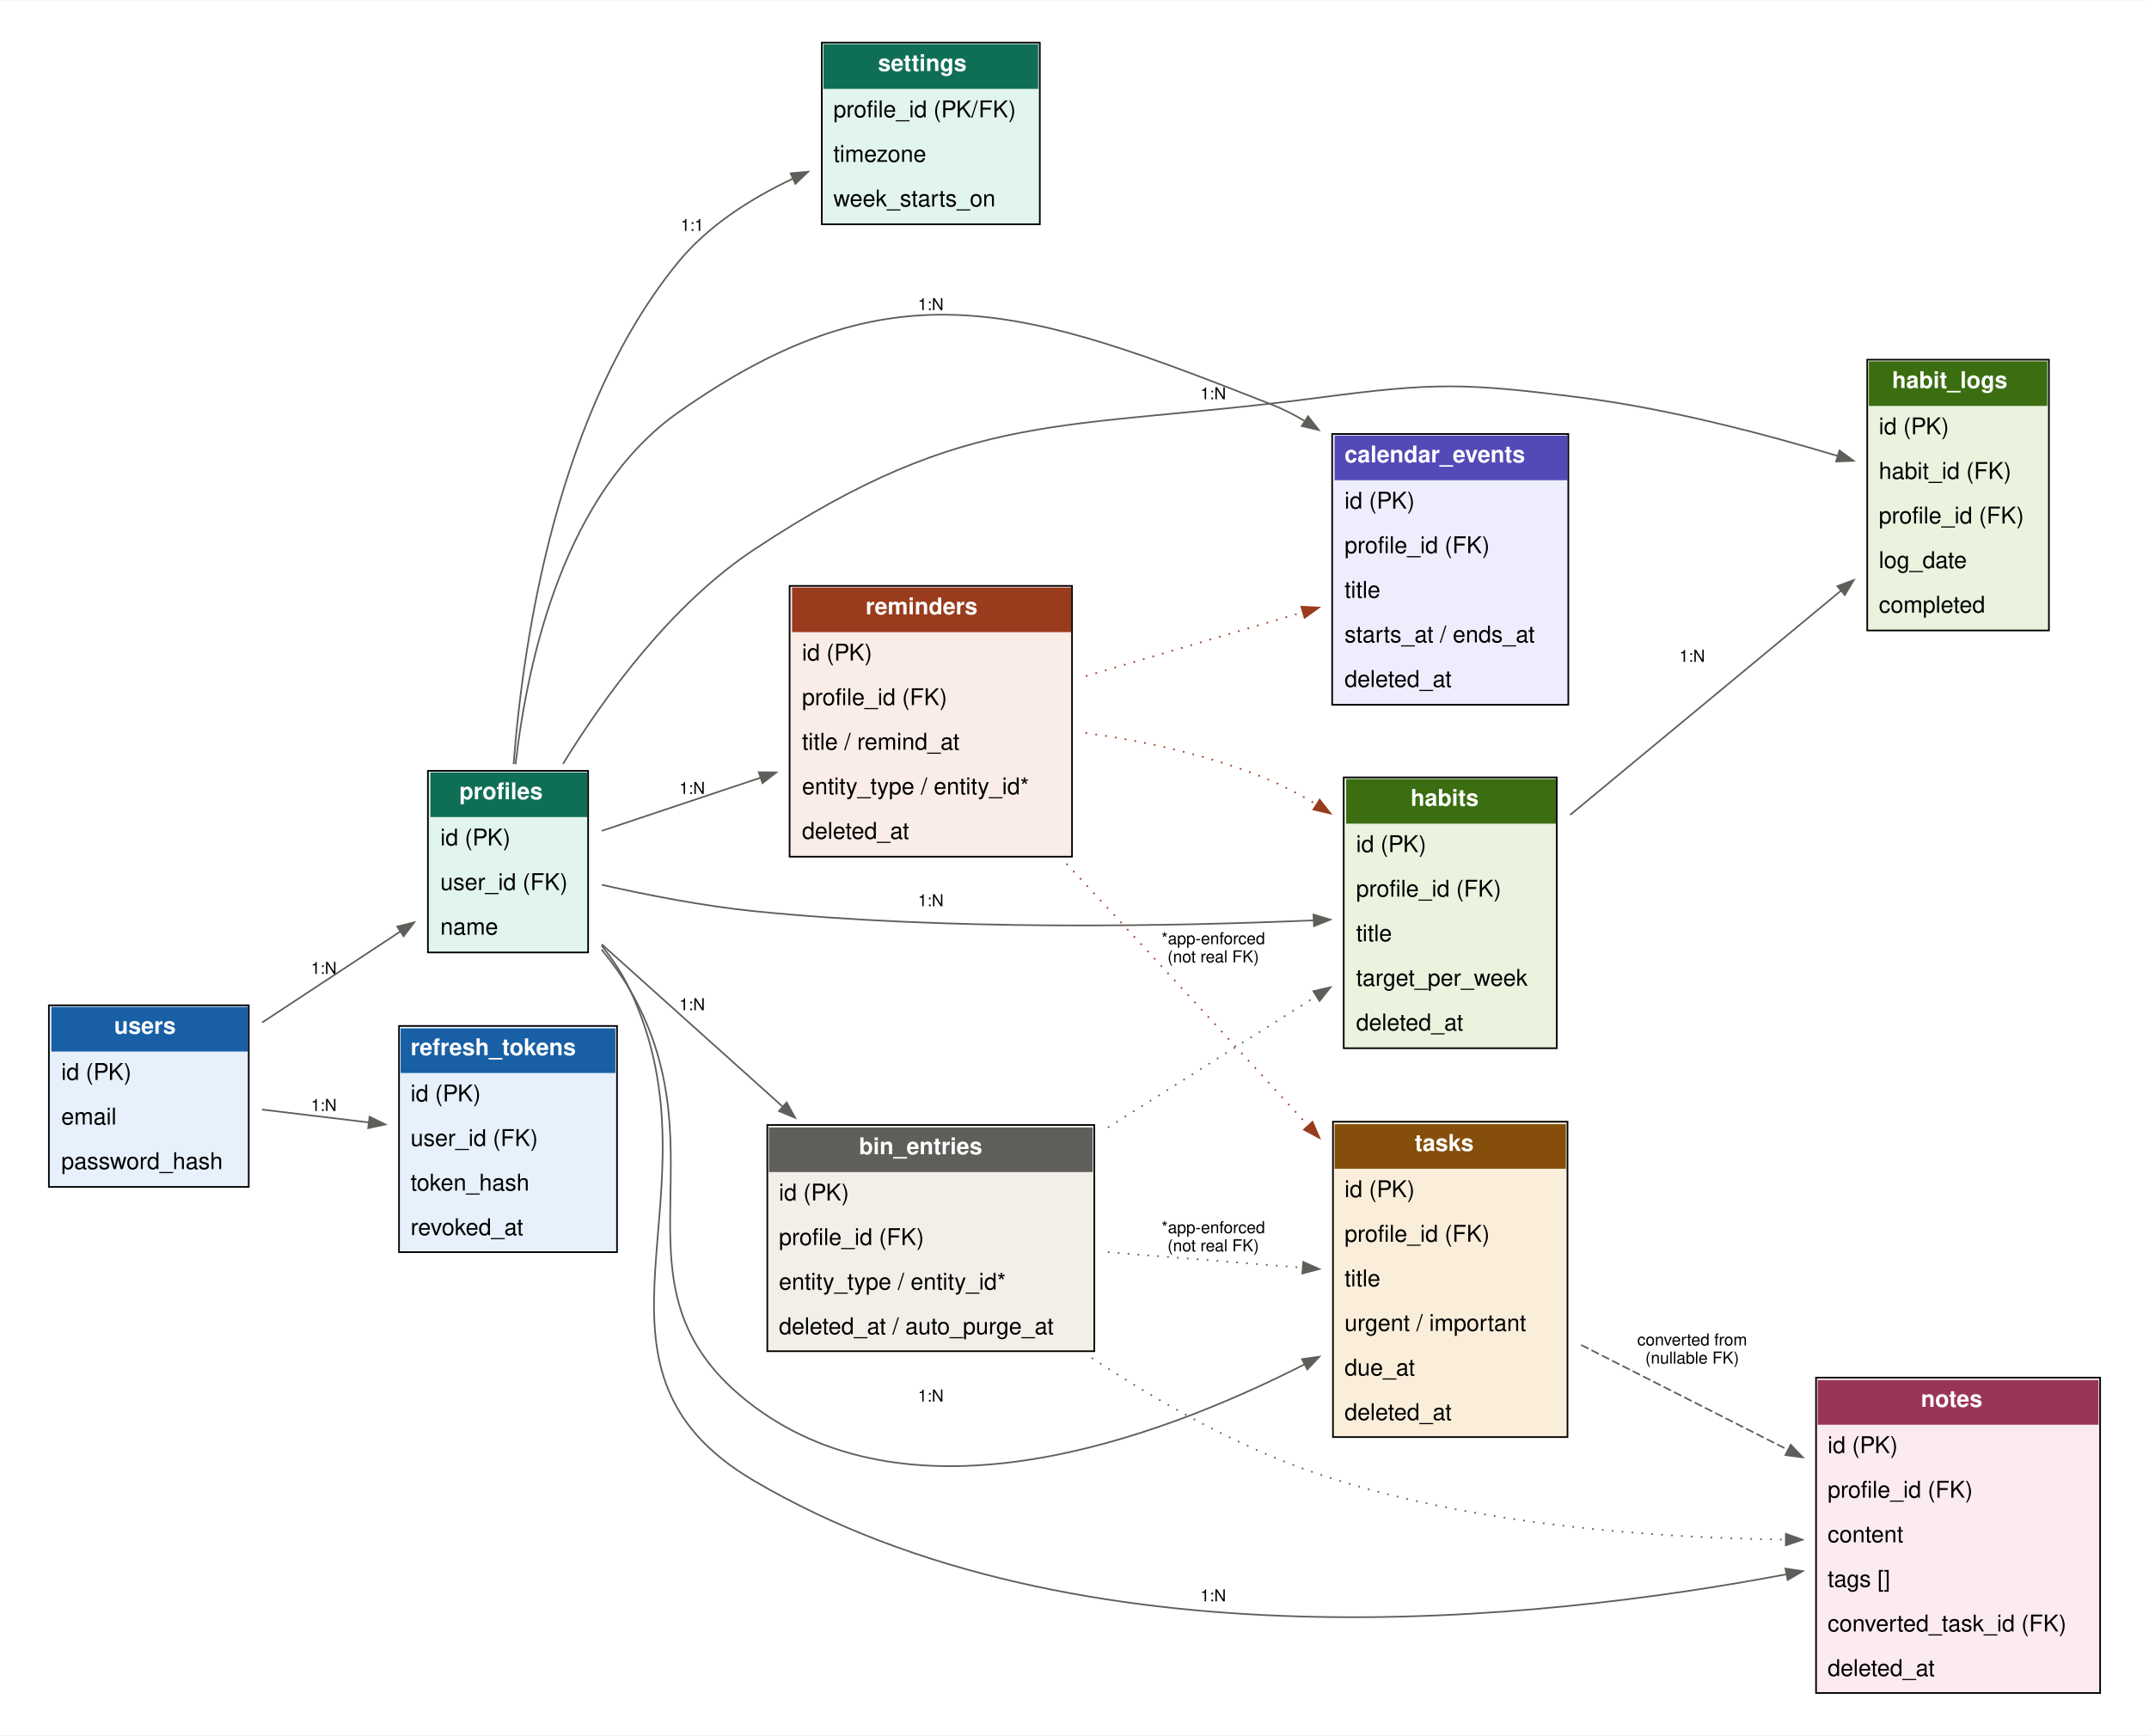
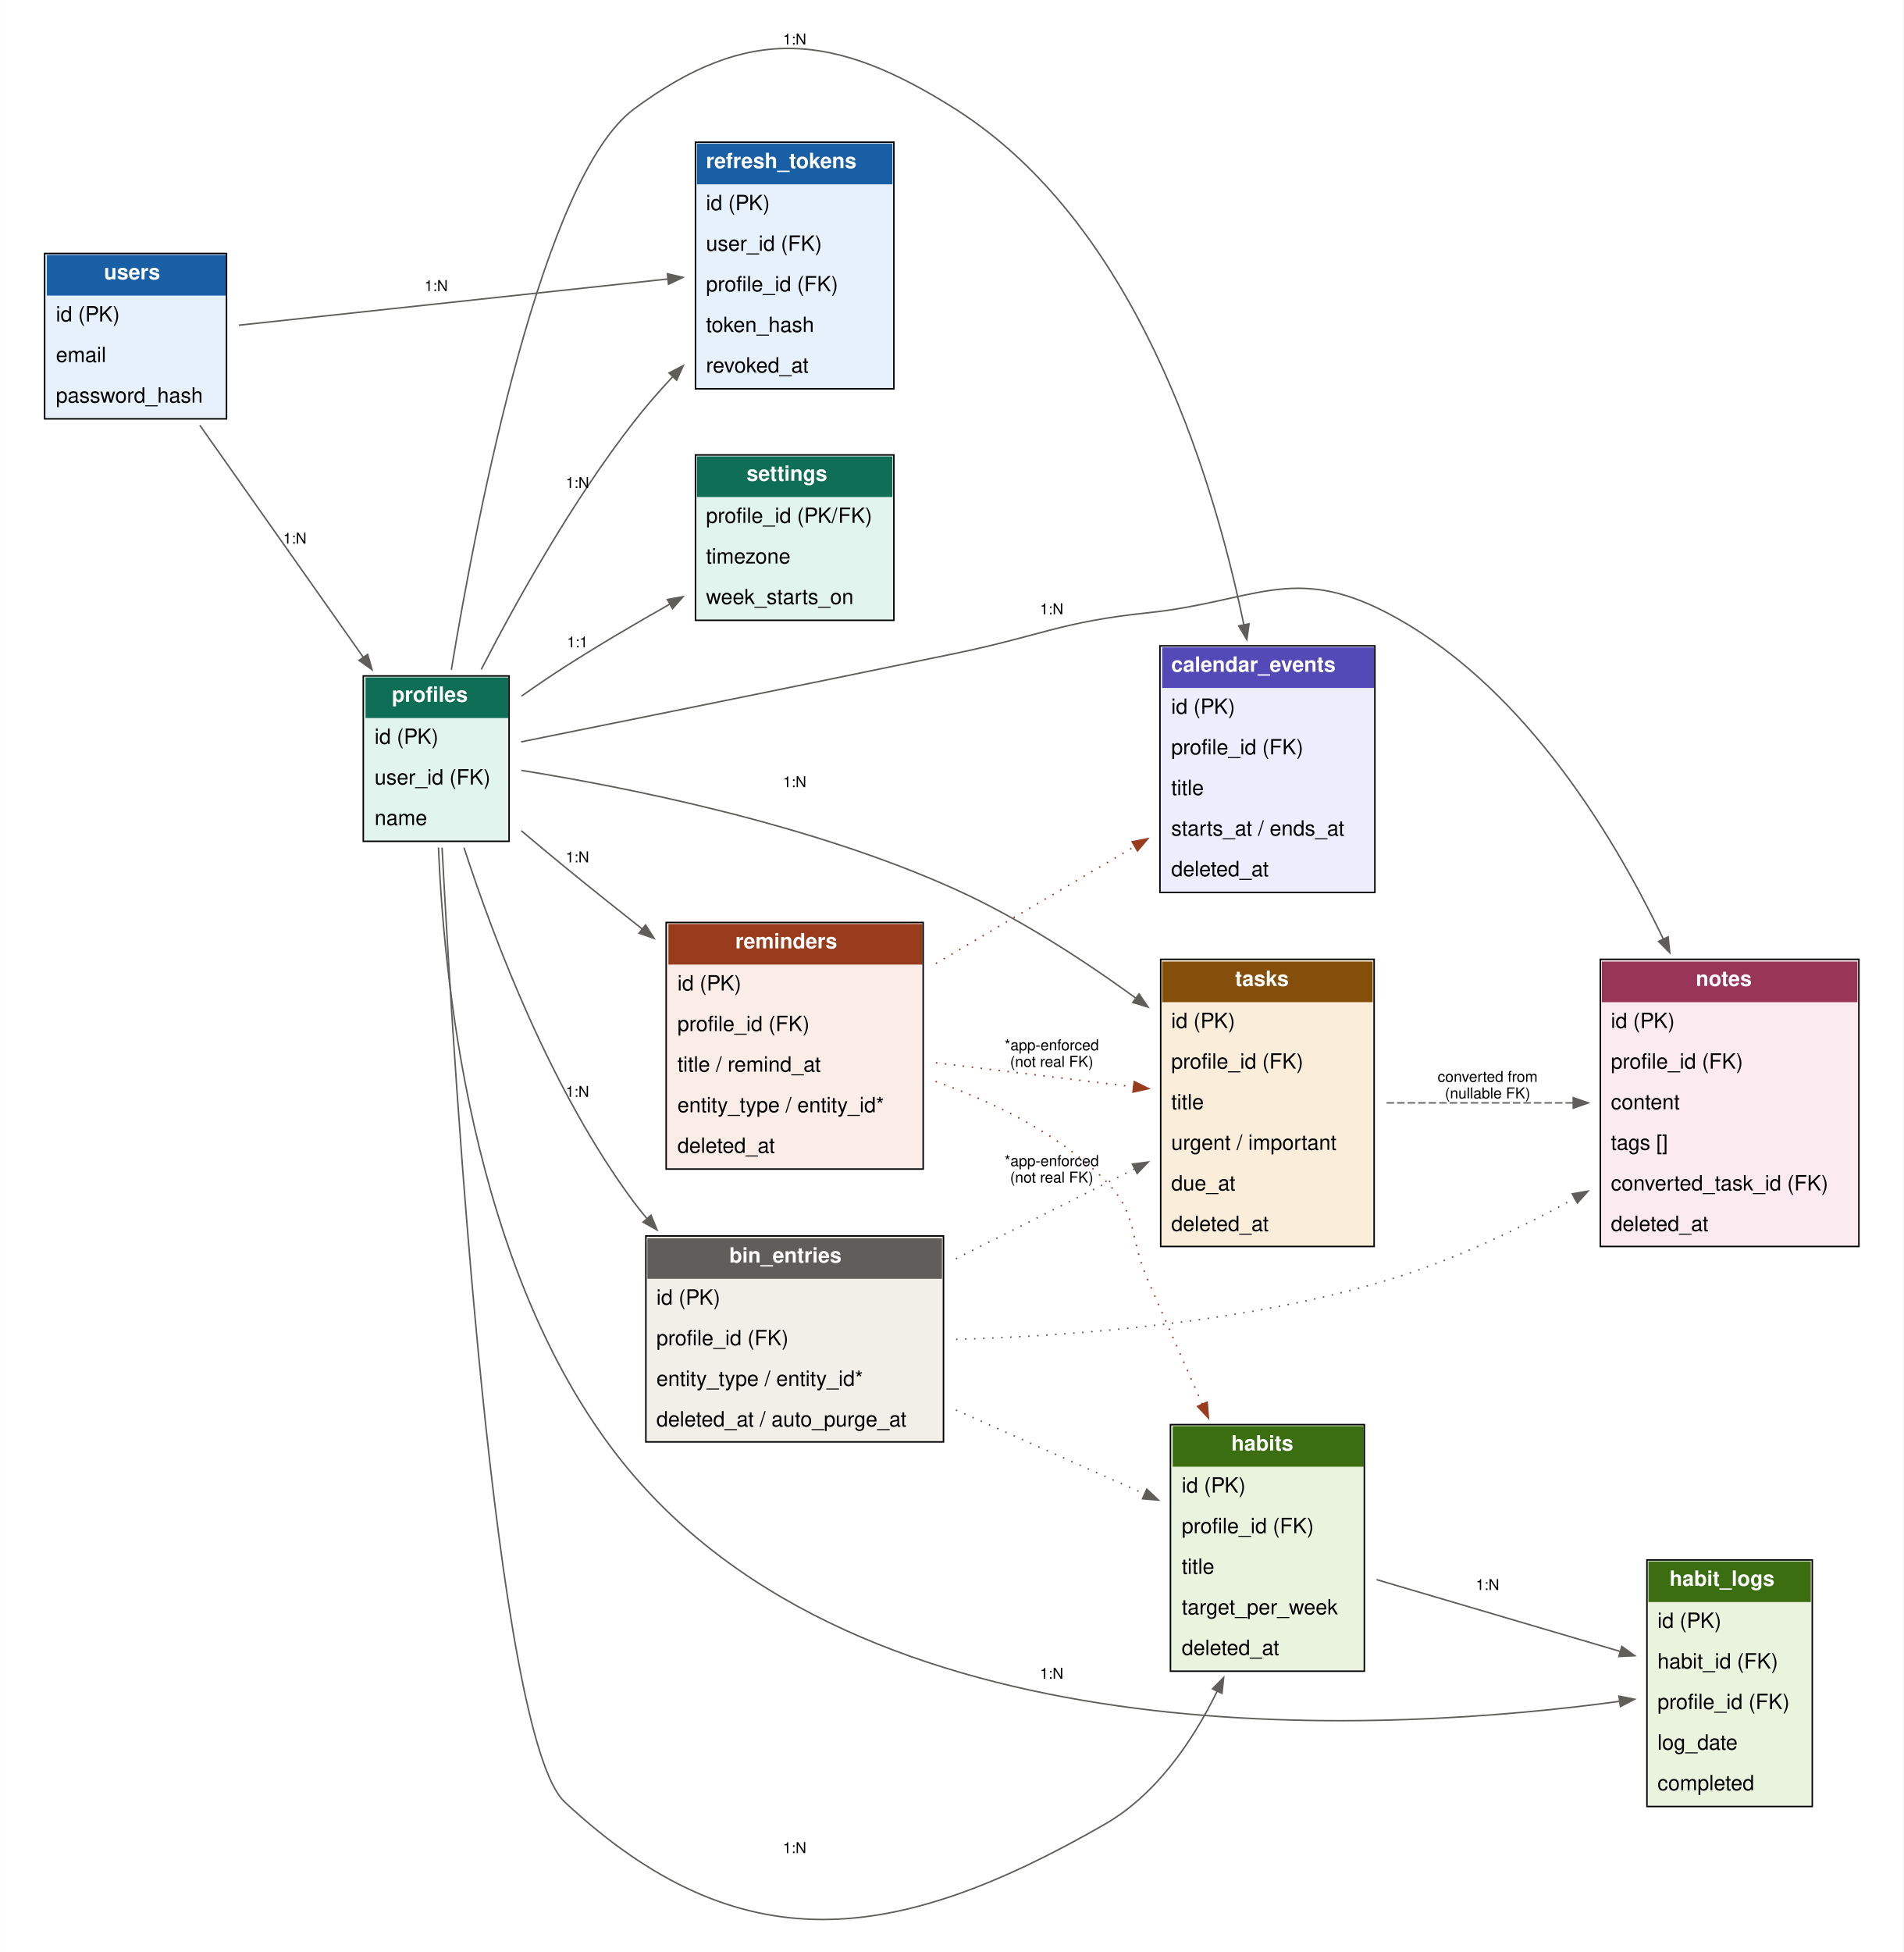
- <svg xmlns="http://www.w3.org/2000/svg" width="1301pt" height="1051pt" viewBox="0.00 0.00 1301.20 1050.70">
-   <g id="graph0" class="graph" transform="scale(1 1) rotate(0) translate(21.6 1029.1)">
-     <polygon fill="white" stroke="transparent" points="-21.6,21.6 -21.6,-1029.1 1279.6,-1029.1 1279.6,21.6 -21.6,21.6" />
+ <svg xmlns="http://www.w3.org/2000/svg" width="1266pt" height="1298pt" viewBox="0.00 0.00 1266.20 1298.38">
+   <g id="graph0" class="graph" transform="scale(1 1) rotate(0) translate(21.6 1276.78)">
+     <polygon fill="white" stroke="transparent" points="-21.6,21.6 -21.6,-1276.78 1244.6,-1276.78 1244.6,21.6 -21.6,21.6" />
    <g id="node1" class="node">
-       <polygon fill="#e6f1fb" stroke="transparent" points="8,-310.5 8,-420.5 129,-420.5 129,-310.5 8,-310.5" />
-       <polygon fill="#185fa5" stroke="transparent" points="9.5,-392.5 9.5,-419.5 128.5,-419.5 128.5,-392.5 9.5,-392.5" />
-       <text text-anchor="start" x="47.5" y="-403.3" font-family="Helvetica,sans-Serif" font-weight="bold" font-size="14.00" fill="white">users</text>
-       <text text-anchor="start" x="15.5" y="-375.3" font-family="Helvetica,sans-Serif" font-size="14.00">id (PK)</text>
-       <text text-anchor="start" x="15.5" y="-348.3" font-family="Helvetica,sans-Serif" font-size="14.00">email</text>
-       <text text-anchor="start" x="15.5" y="-321.3" font-family="Helvetica,sans-Serif" font-size="14.00">password_hash</text>
-       <polygon fill="none" stroke="black" points="8,-310.5 8,-420.5 129,-420.5 129,-310.5 8,-310.5" />
+       <polygon fill="#e6f1fb" stroke="transparent" points="8,-998.18 8,-1108.18 129,-1108.18 129,-998.18 8,-998.18" />
+       <polygon fill="#185fa5" stroke="transparent" points="9.5,-1080.18 9.5,-1107.18 128.5,-1107.18 128.5,-1080.18 9.5,-1080.18" />
+       <text text-anchor="start" x="47.5" y="-1090.98" font-family="Helvetica,sans-Serif" font-weight="bold" font-size="14.00" fill="white">users</text>
+       <text text-anchor="start" x="15.5" y="-1062.98" font-family="Helvetica,sans-Serif" font-size="14.00">id (PK)</text>
+       <text text-anchor="start" x="15.5" y="-1035.98" font-family="Helvetica,sans-Serif" font-size="14.00">email</text>
+       <text text-anchor="start" x="15.5" y="-1008.98" font-family="Helvetica,sans-Serif" font-size="14.00">password_hash</text>
+       <polygon fill="none" stroke="black" points="8,-998.18 8,-1108.18 129,-1108.18 129,-998.18 8,-998.18" />
    </g>
    <g id="node2" class="node">
-       <polygon fill="#e1f5ee" stroke="transparent" points="237.5,-452.5 237.5,-562.5 334.5,-562.5 334.5,-452.5 237.5,-452.5" />
-       <polygon fill="#0f6e56" stroke="transparent" points="239,-534.5 239,-561.5 334,-561.5 334,-534.5 239,-534.5" />
-       <text text-anchor="start" x="256.5" y="-545.3" font-family="Helvetica,sans-Serif" font-weight="bold" font-size="14.00" fill="white">profiles</text>
-       <text text-anchor="start" x="245" y="-517.3" font-family="Helvetica,sans-Serif" font-size="14.00">id (PK)</text>
-       <text text-anchor="start" x="245" y="-490.3" font-family="Helvetica,sans-Serif" font-size="14.00">user_id (FK)</text>
-       <text text-anchor="start" x="245" y="-463.3" font-family="Helvetica,sans-Serif" font-size="14.00">name</text>
-       <polygon fill="none" stroke="black" points="237.5,-452.5 237.5,-562.5 334.5,-562.5 334.5,-452.5 237.5,-452.5" />
+       <polygon fill="#e1f5ee" stroke="transparent" points="220,-717.18 220,-827.18 317,-827.18 317,-717.18 220,-717.18" />
+       <polygon fill="#0f6e56" stroke="transparent" points="221.5,-799.18 221.5,-826.18 316.5,-826.18 316.5,-799.18 221.5,-799.18" />
+       <text text-anchor="start" x="239" y="-809.98" font-family="Helvetica,sans-Serif" font-weight="bold" font-size="14.00" fill="white">profiles</text>
+       <text text-anchor="start" x="227.5" y="-781.98" font-family="Helvetica,sans-Serif" font-size="14.00">id (PK)</text>
+       <text text-anchor="start" x="227.5" y="-754.98" font-family="Helvetica,sans-Serif" font-size="14.00">user_id (FK)</text>
+       <text text-anchor="start" x="227.5" y="-727.98" font-family="Helvetica,sans-Serif" font-size="14.00">name</text>
+       <polygon fill="none" stroke="black" points="220,-717.18 220,-827.18 317,-827.18 317,-717.18 220,-717.18" />
    </g>
    <g id="edge1" class="edge">
-       <path fill="none" stroke="#5f5e5a" d="M137.09,-410.04C163.83,-427.65 194.41,-447.8 220.79,-465.19" />
-       <polygon fill="#5f5e5a" stroke="#5f5e5a" points="218.93,-468.16 229.21,-470.74 222.78,-462.31 218.93,-468.16" />
-       <text text-anchor="middle" x="174.5" y="-439.5" font-family="Helvetica,sans-Serif" font-size="10.00">1:N</text>
+       <path fill="none" stroke="#5f5e5a" d="M111.25,-993.93C143.04,-948.82 186.82,-886.67 219.96,-839.65" />
+       <polygon fill="#5f5e5a" stroke="#5f5e5a" points="222.91,-841.54 225.81,-831.35 217.19,-837.51 222.91,-841.54" />
+       <text text-anchor="middle" x="174.5" y="-915.18" font-family="Helvetica,sans-Serif" font-size="10.00">1:N</text>
    </g>
    <g id="node3" class="node">
-       <polygon fill="#e6f1fb" stroke="transparent" points="220,-271 220,-408 352,-408 352,-271 220,-271" />
-       <polygon fill="#185fa5" stroke="transparent" points="221,-379.5 221,-406.5 351,-406.5 351,-379.5 221,-379.5" />
-       <text text-anchor="start" x="227" y="-390.3" font-family="Helvetica,sans-Serif" font-weight="bold" font-size="14.00" fill="white">refresh_tokens</text>
-       <text text-anchor="start" x="227" y="-362.3" font-family="Helvetica,sans-Serif" font-size="14.00">id (PK)</text>
-       <text text-anchor="start" x="227" y="-335.3" font-family="Helvetica,sans-Serif" font-size="14.00">user_id (FK)</text>
-       <text text-anchor="start" x="227" y="-308.3" font-family="Helvetica,sans-Serif" font-size="14.00">token_hash</text>
-       <text text-anchor="start" x="227" y="-281.3" font-family="Helvetica,sans-Serif" font-size="14.00">revoked_at</text>
-       <polygon fill="none" stroke="black" points="220,-271 220,-408 352,-408 352,-271 220,-271" />
+       <polygon fill="#e6f1fb" stroke="transparent" points="441,-1018.18 441,-1182.18 573,-1182.18 573,-1018.18 441,-1018.18" />
+       <polygon fill="#185fa5" stroke="transparent" points="442,-1154.18 442,-1181.18 572,-1181.18 572,-1154.18 442,-1154.18" />
+       <text text-anchor="start" x="448" y="-1164.98" font-family="Helvetica,sans-Serif" font-weight="bold" font-size="14.00" fill="white">refresh_tokens</text>
+       <text text-anchor="start" x="448" y="-1136.98" font-family="Helvetica,sans-Serif" font-size="14.00">id (PK)</text>
+       <text text-anchor="start" x="448" y="-1109.98" font-family="Helvetica,sans-Serif" font-size="14.00">user_id (FK)</text>
+       <text text-anchor="start" x="448" y="-1082.98" font-family="Helvetica,sans-Serif" font-size="14.00">profile_id (FK)</text>
+       <text text-anchor="start" x="448" y="-1055.98" font-family="Helvetica,sans-Serif" font-size="14.00">token_hash</text>
+       <text text-anchor="start" x="448" y="-1028.98" font-family="Helvetica,sans-Serif" font-size="14.00">revoked_at</text>
+       <polygon fill="none" stroke="black" points="441,-1018.18 441,-1182.18 573,-1182.18 573,-1018.18 441,-1018.18" />
    </g>
    <g id="edge2" class="edge">
-       <path fill="none" stroke="#5f5e5a" d="M137.09,-357.34C157.55,-354.88 180.27,-352.14 201.63,-349.56" />
-       <polygon fill="#5f5e5a" stroke="#5f5e5a" points="202.16,-353.02 211.67,-348.35 201.32,-346.07 202.16,-353.02" />
-       <text text-anchor="middle" x="174.5" y="-356.5" font-family="Helvetica,sans-Serif" font-size="10.00">1:N</text>
+       <path fill="none" stroke="#5f5e5a" d="M137.22,-1060.47C214.12,-1068.75 339.61,-1082.26 422.5,-1091.19" />
+       <polygon fill="#5f5e5a" stroke="#5f5e5a" points="422.33,-1094.69 432.65,-1092.28 423.08,-1087.73 422.33,-1094.69" />
+       <text text-anchor="middle" x="268.5" y="-1083.18" font-family="Helvetica,sans-Serif" font-size="10.00">1:N</text>
+     </g>
+     <g id="edge3" class="edge">
+       <path fill="none" stroke="#5f5e5a" d="M298.48,-831.5C322.63,-878.3 359.51,-944.14 400,-996.18 407.88,-1006.31 416.71,-1016.44 425.82,-1026.18" />
+       <polygon fill="#5f5e5a" stroke="#5f5e5a" points="423.4,-1028.71 432.83,-1033.55 428.47,-1023.89 423.4,-1028.71" />
+       <text text-anchor="middle" x="362.5" y="-952.18" font-family="Helvetica,sans-Serif" font-size="10.00">1:N</text>
    </g>
    <g id="node4" class="node">
-       <polygon fill="#e1f5ee" stroke="transparent" points="476,-893.5 476,-1003.5 608,-1003.5 608,-893.5 476,-893.5" />
-       <polygon fill="#0f6e56" stroke="transparent" points="477,-975.5 477,-1002.5 607,-1002.5 607,-975.5 477,-975.5" />
-       <text text-anchor="start" x="510" y="-986.3" font-family="Helvetica,sans-Serif" font-weight="bold" font-size="14.00" fill="white">settings</text>
-       <text text-anchor="start" x="483" y="-958.3" font-family="Helvetica,sans-Serif" font-size="14.00">profile_id (PK/FK)</text>
-       <text text-anchor="start" x="483" y="-931.3" font-family="Helvetica,sans-Serif" font-size="14.00">timezone</text>
-       <text text-anchor="start" x="483" y="-904.3" font-family="Helvetica,sans-Serif" font-size="14.00">week_starts_on</text>
-       <polygon fill="none" stroke="black" points="476,-893.5 476,-1003.5 608,-1003.5 608,-893.5 476,-893.5" />
-     </g>
-     <g id="edge3" class="edge">
-       <path fill="none" stroke="#5f5e5a" d="M289.37,-566.55C295.39,-644.35 316.39,-781.68 389,-870.5 407.06,-892.59 433,-909.09 458.36,-921.08" />
-       <polygon fill="#5f5e5a" stroke="#5f5e5a" points="457.11,-924.36 467.66,-925.3 460,-917.98 457.11,-924.36" />
-       <text text-anchor="middle" x="397.5" y="-889.5" font-family="Helvetica,sans-Serif" font-size="10.00">1:1</text>
+       <polygon fill="#e1f5ee" stroke="transparent" points="441,-864.18 441,-974.18 573,-974.18 573,-864.18 441,-864.18" />
+       <polygon fill="#0f6e56" stroke="transparent" points="442,-946.18 442,-973.18 572,-973.18 572,-946.18 442,-946.18" />
+       <text text-anchor="start" x="475" y="-956.98" font-family="Helvetica,sans-Serif" font-weight="bold" font-size="14.00" fill="white">settings</text>
+       <text text-anchor="start" x="448" y="-928.98" font-family="Helvetica,sans-Serif" font-size="14.00">profile_id (PK/FK)</text>
+       <text text-anchor="start" x="448" y="-901.98" font-family="Helvetica,sans-Serif" font-size="14.00">timezone</text>
+       <text text-anchor="start" x="448" y="-874.98" font-family="Helvetica,sans-Serif" font-size="14.00">week_starts_on</text>
+       <polygon fill="none" stroke="black" points="441,-864.18 441,-974.18 573,-974.18 573,-864.18 441,-864.18" />
+     </g>
+     <g id="edge4" class="edge">
+       <path fill="none" stroke="#5f5e5a" d="M325.26,-813.75C334.73,-820.43 344.56,-827.13 354,-833.18 376.2,-847.41 400.85,-861.89 423.73,-874.82" />
+       <polygon fill="#5f5e5a" stroke="#5f5e5a" points="422.31,-878.03 432.74,-879.88 425.74,-871.93 422.31,-878.03" />
+       <text text-anchor="middle" x="362.5" y="-846.18" font-family="Helvetica,sans-Serif" font-size="10.00">1:1</text>
    </g>
    <g id="node5" class="node">
-       <polygon fill="#faeeda" stroke="transparent" points="785.5,-159 785.5,-350 927.5,-350 927.5,-159 785.5,-159" />
-       <polygon fill="#854f0b" stroke="transparent" points="786.5,-321.5 786.5,-348.5 926.5,-348.5 926.5,-321.5 786.5,-321.5" />
-       <text text-anchor="start" x="835" y="-332.3" font-family="Helvetica,sans-Serif" font-weight="bold" font-size="14.00" fill="white">tasks</text>
-       <text text-anchor="start" x="792.5" y="-304.3" font-family="Helvetica,sans-Serif" font-size="14.00">id (PK)</text>
-       <text text-anchor="start" x="792.5" y="-277.3" font-family="Helvetica,sans-Serif" font-size="14.00">profile_id (FK)</text>
-       <text text-anchor="start" x="792.5" y="-250.3" font-family="Helvetica,sans-Serif" font-size="14.00">title</text>
-       <text text-anchor="start" x="792.5" y="-223.3" font-family="Helvetica,sans-Serif" font-size="14.00">urgent / important</text>
-       <text text-anchor="start" x="792.5" y="-196.3" font-family="Helvetica,sans-Serif" font-size="14.00">due_at</text>
-       <text text-anchor="start" x="792.5" y="-169.3" font-family="Helvetica,sans-Serif" font-size="14.00">deleted_at</text>
-       <polygon fill="none" stroke="black" points="785.5,-159 785.5,-350 927.5,-350 927.5,-159 785.5,-159" />
-     </g>
-     <g id="edge4" class="edge">
-       <path fill="none" stroke="#5f5e5a" d="M342.68,-454.23C349.11,-446.37 355.11,-438.03 360,-429.5 418.14,-328.14 341.32,-247.36 435,-177.5 532.16,-105.04 676.49,-156.37 768.26,-203.03" />
-       <polygon fill="#5f5e5a" stroke="#5f5e5a" points="766.76,-206.2 777.25,-207.67 769.97,-199.98 766.76,-206.2" />
-       <text text-anchor="middle" x="542" y="-180.5" font-family="Helvetica,sans-Serif" font-size="10.00">1:N</text>
+       <polygon fill="#faeeda" stroke="transparent" points="750.5,-447.68 750.5,-638.68 892.5,-638.68 892.5,-447.68 750.5,-447.68" />
+       <polygon fill="#854f0b" stroke="transparent" points="751.5,-610.18 751.5,-637.18 891.5,-637.18 891.5,-610.18 751.5,-610.18" />
+       <text text-anchor="start" x="800" y="-620.98" font-family="Helvetica,sans-Serif" font-weight="bold" font-size="14.00" fill="white">tasks</text>
+       <text text-anchor="start" x="757.5" y="-592.98" font-family="Helvetica,sans-Serif" font-size="14.00">id (PK)</text>
+       <text text-anchor="start" x="757.5" y="-565.98" font-family="Helvetica,sans-Serif" font-size="14.00">profile_id (FK)</text>
+       <text text-anchor="start" x="757.5" y="-538.98" font-family="Helvetica,sans-Serif" font-size="14.00">title</text>
+       <text text-anchor="start" x="757.5" y="-511.98" font-family="Helvetica,sans-Serif" font-size="14.00">urgent / important</text>
+       <text text-anchor="start" x="757.5" y="-484.98" font-family="Helvetica,sans-Serif" font-size="14.00">due_at</text>
+       <text text-anchor="start" x="757.5" y="-457.98" font-family="Helvetica,sans-Serif" font-size="14.00">deleted_at</text>
+       <polygon fill="none" stroke="black" points="750.5,-447.68 750.5,-638.68 892.5,-638.68 892.5,-447.68 750.5,-447.68" />
+     </g>
+     <g id="edge5" class="edge">
+       <path fill="none" stroke="#5f5e5a" d="M325.21,-764.35C395.05,-753.15 517.33,-728.92 614,-685.18 655.84,-666.25 698.27,-638.8 733.71,-613.06" />
+       <polygon fill="#5f5e5a" stroke="#5f5e5a" points="736.1,-615.65 742.09,-606.91 731.96,-610 736.1,-615.65" />
+       <text text-anchor="middle" x="507" y="-753.18" font-family="Helvetica,sans-Serif" font-size="10.00">1:N</text>
    </g>
    <g id="node6" class="node">
-       <polygon fill="#fbeaf0" stroke="transparent" points="1078,-4 1078,-195 1250,-195 1250,-4 1078,-4" />
-       <polygon fill="#993556" stroke="transparent" points="1079,-166.5 1079,-193.5 1249,-193.5 1249,-166.5 1079,-166.5" />
-       <text text-anchor="start" x="1141.5" y="-177.3" font-family="Helvetica,sans-Serif" font-weight="bold" font-size="14.00" fill="white">notes</text>
-       <text text-anchor="start" x="1085" y="-149.3" font-family="Helvetica,sans-Serif" font-size="14.00">id (PK)</text>
-       <text text-anchor="start" x="1085" y="-122.3" font-family="Helvetica,sans-Serif" font-size="14.00">profile_id (FK)</text>
-       <text text-anchor="start" x="1085" y="-95.3" font-family="Helvetica,sans-Serif" font-size="14.00">content</text>
-       <text text-anchor="start" x="1085" y="-68.3" font-family="Helvetica,sans-Serif" font-size="14.00">tags []</text>
-       <text text-anchor="start" x="1085" y="-41.3" font-family="Helvetica,sans-Serif" font-size="14.00">converted_task_id (FK)</text>
-       <text text-anchor="start" x="1085" y="-14.3" font-family="Helvetica,sans-Serif" font-size="14.00">deleted_at</text>
-       <polygon fill="none" stroke="black" points="1078,-4 1078,-195 1250,-195 1250,-4 1078,-4" />
-     </g>
-     <g id="edge5" class="edge">
-       <path fill="none" stroke="#5f5e5a" d="M342.62,-456.73C349.41,-448.25 355.51,-439.07 360,-429.5 417.78,-306.23 317.63,-201.48 435,-132.5 631.06,-17.27 910.69,-47.59 1059.89,-75.87" />
-       <polygon fill="#5f5e5a" stroke="#5f5e5a" points="1059.48,-79.35 1069.96,-77.81 1060.81,-72.48 1059.48,-79.35" />
-       <text text-anchor="middle" x="713" y="-59.5" font-family="Helvetica,sans-Serif" font-size="10.00">1:N</text>
+       <polygon fill="#fbeaf0" stroke="transparent" points="1043,-447.68 1043,-638.68 1215,-638.68 1215,-447.68 1043,-447.68" />
+       <polygon fill="#993556" stroke="transparent" points="1044,-610.18 1044,-637.18 1214,-637.18 1214,-610.18 1044,-610.18" />
+       <text text-anchor="start" x="1106.5" y="-620.98" font-family="Helvetica,sans-Serif" font-weight="bold" font-size="14.00" fill="white">notes</text>
+       <text text-anchor="start" x="1050" y="-592.98" font-family="Helvetica,sans-Serif" font-size="14.00">id (PK)</text>
+       <text text-anchor="start" x="1050" y="-565.98" font-family="Helvetica,sans-Serif" font-size="14.00">profile_id (FK)</text>
+       <text text-anchor="start" x="1050" y="-538.98" font-family="Helvetica,sans-Serif" font-size="14.00">content</text>
+       <text text-anchor="start" x="1050" y="-511.98" font-family="Helvetica,sans-Serif" font-size="14.00">tags []</text>
+       <text text-anchor="start" x="1050" y="-484.98" font-family="Helvetica,sans-Serif" font-size="14.00">converted_task_id (FK)</text>
+       <text text-anchor="start" x="1050" y="-457.98" font-family="Helvetica,sans-Serif" font-size="14.00">deleted_at</text>
+       <polygon fill="none" stroke="black" points="1043,-447.68 1043,-638.68 1215,-638.68 1215,-447.68 1043,-447.68" />
+     </g>
+     <g id="edge6" class="edge">
+       <path fill="none" stroke="#5f5e5a" d="M325.02,-783.33C393.12,-797.04 512.1,-821.08 614,-842.18 670.93,-853.97 684.17,-863.15 742,-869.18 812.29,-876.51 838.36,-901.89 901,-869.18 987.94,-823.78 1048.34,-728.21 1084.86,-652.22" />
+       <polygon fill="#5f5e5a" stroke="#5f5e5a" points="1088.08,-653.6 1089.19,-643.06 1081.75,-650.6 1088.08,-653.6" />
+       <text text-anchor="middle" x="678" y="-868.18" font-family="Helvetica,sans-Serif" font-size="10.00">1:N</text>
    </g>
    <g id="node7" class="node">
-       <polygon fill="#eaf3de" stroke="transparent" points="792,-394.5 792,-558.5 921,-558.5 921,-394.5 792,-394.5" />
-       <polygon fill="#3b6d11" stroke="transparent" points="793.5,-530.5 793.5,-557.5 920.5,-557.5 920.5,-530.5 793.5,-530.5" />
-       <text text-anchor="start" x="832.5" y="-541.3" font-family="Helvetica,sans-Serif" font-weight="bold" font-size="14.00" fill="white">habits</text>
-       <text text-anchor="start" x="799.5" y="-513.3" font-family="Helvetica,sans-Serif" font-size="14.00">id (PK)</text>
-       <text text-anchor="start" x="799.5" y="-486.3" font-family="Helvetica,sans-Serif" font-size="14.00">profile_id (FK)</text>
-       <text text-anchor="start" x="799.5" y="-459.3" font-family="Helvetica,sans-Serif" font-size="14.00">title</text>
-       <text text-anchor="start" x="799.5" y="-432.3" font-family="Helvetica,sans-Serif" font-size="14.00">target_per_week</text>
-       <text text-anchor="start" x="799.5" y="-405.3" font-family="Helvetica,sans-Serif" font-size="14.00">deleted_at</text>
-       <polygon fill="none" stroke="black" points="792,-394.5 792,-558.5 921,-558.5 921,-394.5 792,-394.5" />
-     </g>
-     <g id="edge6" class="edge">
-       <path fill="none" stroke="#5f5e5a" d="M342.82,-493.47C370.37,-487.24 404.22,-480.62 435,-477.5 552.25,-465.6 688.85,-468.31 773.76,-471.94" />
-       <polygon fill="#5f5e5a" stroke="#5f5e5a" points="773.71,-475.44 783.85,-472.38 774.02,-468.44 773.71,-475.44" />
-       <text text-anchor="middle" x="542" y="-480.5" font-family="Helvetica,sans-Serif" font-size="10.00">1:N</text>
+       <polygon fill="#eaf3de" stroke="transparent" points="757,-165.18 757,-329.18 886,-329.18 886,-165.18 757,-165.18" />
+       <polygon fill="#3b6d11" stroke="transparent" points="758.5,-301.18 758.5,-328.18 885.5,-328.18 885.5,-301.18 758.5,-301.18" />
+       <text text-anchor="start" x="797.5" y="-311.98" font-family="Helvetica,sans-Serif" font-weight="bold" font-size="14.00" fill="white">habits</text>
+       <text text-anchor="start" x="764.5" y="-283.98" font-family="Helvetica,sans-Serif" font-size="14.00">id (PK)</text>
+       <text text-anchor="start" x="764.5" y="-256.98" font-family="Helvetica,sans-Serif" font-size="14.00">profile_id (FK)</text>
+       <text text-anchor="start" x="764.5" y="-229.98" font-family="Helvetica,sans-Serif" font-size="14.00">title</text>
+       <text text-anchor="start" x="764.5" y="-202.98" font-family="Helvetica,sans-Serif" font-size="14.00">target_per_week</text>
+       <text text-anchor="start" x="764.5" y="-175.98" font-family="Helvetica,sans-Serif" font-size="14.00">deleted_at</text>
+       <polygon fill="none" stroke="black" points="757,-165.18 757,-329.18 886,-329.18 886,-165.18 757,-165.18" />
+     </g>
+     <g id="edge7" class="edge">
+       <path fill="none" stroke="#5f5e5a" d="M272.42,-712.96C280.88,-552.99 307.82,-121.26 354,-78.18 470.77,30.76 574.5,16.31 713,-63.18 747.02,-82.7 771.3,-117.62 788.07,-151.82" />
+       <polygon fill="#5f5e5a" stroke="#5f5e5a" points="784.96,-153.42 792.39,-160.97 791.29,-150.43 784.96,-153.42" />
+       <text text-anchor="middle" x="507" y="-44.18" font-family="Helvetica,sans-Serif" font-size="10.00">1:N</text>
    </g>
    <g id="node8" class="node">
-       <polygon fill="#eaf3de" stroke="transparent" points="1109,-647.5 1109,-811.5 1219,-811.5 1219,-647.5 1109,-647.5" />
-       <polygon fill="#3b6d11" stroke="transparent" points="1110,-783.5 1110,-810.5 1218,-810.5 1218,-783.5 1110,-783.5" />
-       <text text-anchor="start" x="1124" y="-794.3" font-family="Helvetica,sans-Serif" font-weight="bold" font-size="14.00" fill="white">habit_logs</text>
-       <text text-anchor="start" x="1116" y="-766.3" font-family="Helvetica,sans-Serif" font-size="14.00">id (PK)</text>
-       <text text-anchor="start" x="1116" y="-739.3" font-family="Helvetica,sans-Serif" font-size="14.00">habit_id (FK)</text>
-       <text text-anchor="start" x="1116" y="-712.3" font-family="Helvetica,sans-Serif" font-size="14.00">profile_id (FK)</text>
-       <text text-anchor="start" x="1116" y="-685.3" font-family="Helvetica,sans-Serif" font-size="14.00">log_date</text>
-       <text text-anchor="start" x="1116" y="-658.3" font-family="Helvetica,sans-Serif" font-size="14.00">completed</text>
-       <polygon fill="none" stroke="black" points="1109,-647.5 1109,-811.5 1219,-811.5 1219,-647.5 1109,-647.5" />
-     </g>
-     <g id="edge7" class="edge">
-       <path fill="none" stroke="#5f5e5a" d="M319.27,-566.68C345.23,-608.88 385.48,-663.72 435,-696.5 566.26,-783.37 620.95,-767.88 777,-788.5 847.06,-797.76 865.9,-797.46 936,-788.5 988.76,-781.76 1046.78,-766.53 1090.95,-753.24" />
-       <polygon fill="#5f5e5a" stroke="#5f5e5a" points="1092.18,-756.52 1100.73,-750.26 1090.14,-749.83 1092.18,-756.52" />
-       <text text-anchor="middle" x="713" y="-787.5" font-family="Helvetica,sans-Serif" font-size="10.00">1:N</text>
+       <polygon fill="#eaf3de" stroke="transparent" points="1074,-75.18 1074,-239.18 1184,-239.18 1184,-75.18 1074,-75.18" />
+       <polygon fill="#3b6d11" stroke="transparent" points="1075,-211.18 1075,-238.18 1183,-238.18 1183,-211.18 1075,-211.18" />
+       <text text-anchor="start" x="1089" y="-221.98" font-family="Helvetica,sans-Serif" font-weight="bold" font-size="14.00" fill="white">habit_logs</text>
+       <text text-anchor="start" x="1081" y="-193.98" font-family="Helvetica,sans-Serif" font-size="14.00">id (PK)</text>
+       <text text-anchor="start" x="1081" y="-166.98" font-family="Helvetica,sans-Serif" font-size="14.00">habit_id (FK)</text>
+       <text text-anchor="start" x="1081" y="-139.98" font-family="Helvetica,sans-Serif" font-size="14.00">profile_id (FK)</text>
+       <text text-anchor="start" x="1081" y="-112.98" font-family="Helvetica,sans-Serif" font-size="14.00">log_date</text>
+       <text text-anchor="start" x="1081" y="-85.98" font-family="Helvetica,sans-Serif" font-size="14.00">completed</text>
+       <polygon fill="none" stroke="black" points="1074,-75.18 1074,-239.18 1184,-239.18 1184,-75.18 1074,-75.18" />
+     </g>
+     <g id="edge8" class="edge">
+       <path fill="none" stroke="#5f5e5a" d="M270.04,-713.05C274.02,-614.81 295.51,-416.79 400,-295.18 565.03,-103.11 906.72,-124.83 1055.8,-145.12" />
+       <polygon fill="#5f5e5a" stroke="#5f5e5a" points="1055.38,-148.59 1065.77,-146.51 1056.35,-141.66 1055.38,-148.59" />
+       <text text-anchor="middle" x="678" y="-160.18" font-family="Helvetica,sans-Serif" font-size="10.00">1:N</text>
    </g>
    <g id="node9" class="node">
-       <polygon fill="#eeedfe" stroke="transparent" points="785,-602.5 785,-766.5 928,-766.5 928,-602.5 785,-602.5" />
-       <polygon fill="#534ab7" stroke="transparent" points="786.5,-738.5 786.5,-765.5 927.5,-765.5 927.5,-738.5 786.5,-738.5" />
-       <text text-anchor="start" x="792.5" y="-749.3" font-family="Helvetica,sans-Serif" font-weight="bold" font-size="14.00" fill="white">calendar_events</text>
-       <text text-anchor="start" x="792.5" y="-721.3" font-family="Helvetica,sans-Serif" font-size="14.00">id (PK)</text>
-       <text text-anchor="start" x="792.5" y="-694.3" font-family="Helvetica,sans-Serif" font-size="14.00">profile_id (FK)</text>
-       <text text-anchor="start" x="792.5" y="-667.3" font-family="Helvetica,sans-Serif" font-size="14.00">title</text>
-       <text text-anchor="start" x="792.5" y="-640.3" font-family="Helvetica,sans-Serif" font-size="14.00">starts_at / ends_at</text>
-       <text text-anchor="start" x="792.5" y="-613.3" font-family="Helvetica,sans-Serif" font-size="14.00">deleted_at</text>
-       <polygon fill="none" stroke="black" points="785,-602.5 785,-766.5 928,-766.5 928,-602.5 785,-602.5" />
-     </g>
-     <g id="edge8" class="edge">
-       <path fill="none" stroke="#5f5e5a" d="M290.56,-566.52C297.95,-630.88 320.5,-731.15 389,-779.5 519.36,-871.52 599.5,-842.89 748,-784.5 754.93,-781.77 761.68,-778.37 768.2,-774.47" />
-       <polygon fill="#5f5e5a" stroke="#5f5e5a" points="770.41,-777.22 776.94,-768.88 766.63,-771.32 770.41,-777.22" />
-       <text text-anchor="middle" x="542" y="-841.5" font-family="Helvetica,sans-Serif" font-size="10.00">1:N</text>
+       <polygon fill="#eeedfe" stroke="transparent" points="750,-683.18 750,-847.18 893,-847.18 893,-683.18 750,-683.18" />
+       <polygon fill="#534ab7" stroke="transparent" points="751.5,-819.18 751.5,-846.18 892.5,-846.18 892.5,-819.18 751.5,-819.18" />
+       <text text-anchor="start" x="757.5" y="-829.98" font-family="Helvetica,sans-Serif" font-weight="bold" font-size="14.00" fill="white">calendar_events</text>
+       <text text-anchor="start" x="757.5" y="-801.98" font-family="Helvetica,sans-Serif" font-size="14.00">id (PK)</text>
+       <text text-anchor="start" x="757.5" y="-774.98" font-family="Helvetica,sans-Serif" font-size="14.00">profile_id (FK)</text>
+       <text text-anchor="start" x="757.5" y="-747.98" font-family="Helvetica,sans-Serif" font-size="14.00">title</text>
+       <text text-anchor="start" x="757.5" y="-720.98" font-family="Helvetica,sans-Serif" font-size="14.00">starts_at / ends_at</text>
+       <text text-anchor="start" x="757.5" y="-693.98" font-family="Helvetica,sans-Serif" font-size="14.00">deleted_at</text>
+       <polygon fill="none" stroke="black" points="750,-683.18 750,-847.18 893,-847.18 893,-683.18 750,-683.18" />
+     </g>
+     <g id="edge9" class="edge">
+       <path fill="none" stroke="#5f5e5a" d="M278.57,-831.27C296.4,-938.76 339.61,-1159.34 400,-1204.18 476.36,-1260.88 533.7,-1255.15 614,-1204.18 732.32,-1129.08 784.07,-966.16 805.8,-861.3" />
+       <polygon fill="#5f5e5a" stroke="#5f5e5a" points="809.26,-861.83 807.81,-851.34 802.4,-860.45 809.26,-861.83" />
+       <text text-anchor="middle" x="507" y="-1247.18" font-family="Helvetica,sans-Serif" font-size="10.00">1:N</text>
    </g>
    <g id="node10" class="node">
-       <polygon fill="#faece7" stroke="transparent" points="456.5,-510.5 456.5,-674.5 627.5,-674.5 627.5,-510.5 456.5,-510.5" />
-       <polygon fill="#993c1d" stroke="transparent" points="458,-646.5 458,-673.5 627,-673.5 627,-646.5 458,-646.5" />
-       <text text-anchor="start" x="502.5" y="-657.3" font-family="Helvetica,sans-Serif" font-weight="bold" font-size="14.00" fill="white">reminders</text>
-       <text text-anchor="start" x="464" y="-629.3" font-family="Helvetica,sans-Serif" font-size="14.00">id (PK)</text>
-       <text text-anchor="start" x="464" y="-602.3" font-family="Helvetica,sans-Serif" font-size="14.00">profile_id (FK)</text>
-       <text text-anchor="start" x="464" y="-575.3" font-family="Helvetica,sans-Serif" font-size="14.00">title / remind_at</text>
-       <text text-anchor="start" x="464" y="-548.3" font-family="Helvetica,sans-Serif" font-size="14.00">entity_type / entity_id*</text>
-       <text text-anchor="start" x="464" y="-521.3" font-family="Helvetica,sans-Serif" font-size="14.00">deleted_at</text>
-       <polygon fill="none" stroke="black" points="456.5,-510.5 456.5,-674.5 627.5,-674.5 627.5,-510.5 456.5,-510.5" />
-     </g>
-     <g id="edge9" class="edge">
-       <path fill="none" stroke="#5f5e5a" d="M342.74,-526.15C370.92,-535.58 406.02,-547.33 438.82,-558.3" />
-       <polygon fill="#5f5e5a" stroke="#5f5e5a" points="437.86,-561.67 448.45,-561.53 440.08,-555.04 437.86,-561.67" />
-       <text text-anchor="middle" x="397.5" y="-548.5" font-family="Helvetica,sans-Serif" font-size="10.00">1:N</text>
+       <polygon fill="#faece7" stroke="transparent" points="421.5,-499.18 421.5,-663.18 592.5,-663.18 592.5,-499.18 421.5,-499.18" />
+       <polygon fill="#993c1d" stroke="transparent" points="423,-635.18 423,-662.18 592,-662.18 592,-635.18 423,-635.18" />
+       <text text-anchor="start" x="467.5" y="-645.98" font-family="Helvetica,sans-Serif" font-weight="bold" font-size="14.00" fill="white">reminders</text>
+       <text text-anchor="start" x="429" y="-617.98" font-family="Helvetica,sans-Serif" font-size="14.00">id (PK)</text>
+       <text text-anchor="start" x="429" y="-590.98" font-family="Helvetica,sans-Serif" font-size="14.00">profile_id (FK)</text>
+       <text text-anchor="start" x="429" y="-563.98" font-family="Helvetica,sans-Serif" font-size="14.00">title / remind_at</text>
+       <text text-anchor="start" x="429" y="-536.98" font-family="Helvetica,sans-Serif" font-size="14.00">entity_type / entity_id*</text>
+       <text text-anchor="start" x="429" y="-509.98" font-family="Helvetica,sans-Serif" font-size="14.00">deleted_at</text>
+       <polygon fill="none" stroke="black" points="421.5,-499.18 421.5,-663.18 592.5,-663.18 592.5,-499.18 421.5,-499.18" />
+     </g>
+     <g id="edge10" class="edge">
+       <path fill="none" stroke="#5f5e5a" d="M325.13,-724.21C334.7,-716.12 344.6,-707.86 354,-700.18 370.54,-686.67 388.27,-672.5 405.57,-658.85" />
+       <polygon fill="#5f5e5a" stroke="#5f5e5a" points="407.79,-661.56 413.48,-652.62 403.46,-656.06 407.79,-661.56" />
+       <text text-anchor="middle" x="362.5" y="-703.18" font-family="Helvetica,sans-Serif" font-size="10.00">1:N</text>
    </g>
    <g id="node11" class="node">
-       <polygon fill="#f1efe8" stroke="transparent" points="443,-211 443,-348 641,-348 641,-211 443,-211" />
-       <polygon fill="#5f5e5a" stroke="transparent" points="444,-319.5 444,-346.5 640,-346.5 640,-319.5 444,-319.5" />
-       <text text-anchor="start" x="498.5" y="-330.3" font-family="Helvetica,sans-Serif" font-weight="bold" font-size="14.00" fill="white">bin_entries</text>
-       <text text-anchor="start" x="450" y="-302.3" font-family="Helvetica,sans-Serif" font-size="14.00">id (PK)</text>
-       <text text-anchor="start" x="450" y="-275.3" font-family="Helvetica,sans-Serif" font-size="14.00">profile_id (FK)</text>
-       <text text-anchor="start" x="450" y="-248.3" font-family="Helvetica,sans-Serif" font-size="14.00">entity_type / entity_id*</text>
-       <text text-anchor="start" x="450" y="-221.3" font-family="Helvetica,sans-Serif" font-size="14.00">deleted_at / auto_purge_at</text>
-       <polygon fill="none" stroke="black" points="443,-211 443,-348 641,-348 641,-211 443,-211" />
-     </g>
-     <g id="edge10" class="edge">
-       <path fill="none" stroke="#5f5e5a" d="M342.74,-457.46C374.78,-428.71 415.77,-391.92 452.15,-359.26" />
-       <polygon fill="#5f5e5a" stroke="#5f5e5a" points="454.73,-361.64 459.83,-352.36 450.06,-356.43 454.73,-361.64" />
-       <text text-anchor="middle" x="397.5" y="-417.5" font-family="Helvetica,sans-Serif" font-size="10.00">1:N</text>
+       <polygon fill="#f1efe8" stroke="transparent" points="408,-317.68 408,-454.68 606,-454.68 606,-317.68 408,-317.68" />
+       <polygon fill="#5f5e5a" stroke="transparent" points="409,-426.18 409,-453.18 605,-453.18 605,-426.18 409,-426.18" />
+       <text text-anchor="start" x="463.5" y="-436.98" font-family="Helvetica,sans-Serif" font-weight="bold" font-size="14.00" fill="white">bin_entries</text>
+       <text text-anchor="start" x="415" y="-408.98" font-family="Helvetica,sans-Serif" font-size="14.00">id (PK)</text>
+       <text text-anchor="start" x="415" y="-381.98" font-family="Helvetica,sans-Serif" font-size="14.00">profile_id (FK)</text>
+       <text text-anchor="start" x="415" y="-354.98" font-family="Helvetica,sans-Serif" font-size="14.00">entity_type / entity_id*</text>
+       <text text-anchor="start" x="415" y="-327.98" font-family="Helvetica,sans-Serif" font-size="14.00">deleted_at / auto_purge_at</text>
+       <polygon fill="none" stroke="black" points="408,-317.68 408,-454.68 606,-454.68 606,-317.68 408,-317.68" />
    </g>
    <g id="edge11" class="edge">
-       <path fill="none" stroke="#5f5e5a" stroke-dasharray="5,2" d="M935.78,-214.78C973.83,-195.48 1020.04,-172.03 1060.82,-151.34" />
-       <polygon fill="#5f5e5a" stroke="#5f5e5a" points="1062.65,-154.34 1069.98,-146.7 1059.48,-148.1 1062.65,-154.34" />
-       <text text-anchor="middle" x="1003" y="-214.5" font-family="Helvetica,sans-Serif" font-size="10.00">converted from</text>
-       <text text-anchor="middle" x="1003" y="-203.5" font-family="Helvetica,sans-Serif" font-size="10.00">(nullable FK)</text>
+       <path fill="none" stroke="#5f5e5a" d="M287.01,-712.97C307.43,-650.32 345.48,-550.57 400,-477.18 402.72,-473.52 405.61,-469.91 408.63,-466.36" />
+       <polygon fill="#5f5e5a" stroke="#5f5e5a" points="411.42,-468.49 415.44,-458.68 406.18,-463.84 411.42,-468.49" />
+       <text text-anchor="middle" x="362.5" y="-547.18" font-family="Helvetica,sans-Serif" font-size="10.00">1:N</text>
    </g>
    <g id="edge12" class="edge">
-       <path fill="none" stroke="#5f5e5a" d="M929.13,-535.82C978.59,-576.78 1044.05,-630.99 1093.14,-671.64" />
-       <polygon fill="#5f5e5a" stroke="#5f5e5a" points="1090.93,-674.36 1100.87,-678.05 1095.4,-668.97 1090.93,-674.36" />
-       <text text-anchor="middle" x="1003" y="-628.5" font-family="Helvetica,sans-Serif" font-size="10.00">1:N</text>
+       <path fill="none" stroke="#5f5e5a" stroke-dasharray="5,2" d="M900.78,-543.18C938.51,-543.18 984.26,-543.18 1024.8,-543.18" />
+       <polygon fill="#5f5e5a" stroke="#5f5e5a" points="1024.98,-546.68 1034.98,-543.18 1024.98,-539.68 1024.98,-546.68" />
+       <text text-anchor="middle" x="968" y="-557.18" font-family="Helvetica,sans-Serif" font-size="10.00">converted from</text>
+       <text text-anchor="middle" x="968" y="-546.18" font-family="Helvetica,sans-Serif" font-size="10.00">(nullable FK)</text>
    </g>
    <g id="edge13" class="edge">
-       <path fill="none" stroke="#993c1d" stroke-dasharray="1,5" d="M624.12,-506.22C632.54,-497.21 640.95,-488.18 649,-479.5 689.06,-436.32 733.24,-388.25 770.41,-347.66" />
-       <polygon fill="#993c1d" stroke="#993c1d" points="773.1,-349.91 777.27,-340.18 767.94,-345.19 773.1,-349.91" />
-       <text text-anchor="middle" x="713" y="-457.5" font-family="Helvetica,sans-Serif" font-size="10.00">*app-enforced</text>
-       <text text-anchor="middle" x="713" y="-446.5" font-family="Helvetica,sans-Serif" font-size="10.00">(not real FK)</text>
+       <path fill="none" stroke="#5f5e5a" d="M894.13,-226.08C942.88,-211.71 1007.17,-192.78 1056,-178.39" />
+       <polygon fill="#5f5e5a" stroke="#5f5e5a" points="1057.26,-181.67 1065.87,-175.48 1055.29,-174.95 1057.26,-181.67" />
+       <text text-anchor="middle" x="968" y="-219.18" font-family="Helvetica,sans-Serif" font-size="10.00">1:N</text>
    </g>
    <g id="edge14" class="edge">
-       <path fill="none" stroke="#993c1d" stroke-dasharray="1,5" d="M635.69,-585.48C671.82,-580.39 712.91,-571.62 748,-556.5 757.31,-552.49 766.56,-547.53 775.51,-542.05" />
-       <polygon fill="#993c1d" stroke="#993c1d" points="777.43,-544.98 783.99,-536.66 773.68,-539.07 777.43,-544.98" />
+       <path fill="none" stroke="#993c1d" stroke-dasharray="1,5" d="M600.91,-569.88C642.55,-564.82 691.41,-558.88 732.45,-553.89" />
+       <polygon fill="#993c1d" stroke="#993c1d" points="732.93,-557.35 742.44,-552.67 732.09,-550.4 732.93,-557.35" />
+       <text text-anchor="middle" x="678" y="-578.18" font-family="Helvetica,sans-Serif" font-size="10.00">*app-enforced</text>
+       <text text-anchor="middle" x="678" y="-567.18" font-family="Helvetica,sans-Serif" font-size="10.00">(not real FK)</text>
    </g>
    <g id="edge15" class="edge">
-       <path fill="none" stroke="#993c1d" stroke-dasharray="1,5" d="M635.91,-619.85C677.47,-632.09 726.22,-646.44 767.22,-658.51" />
-       <polygon fill="#993c1d" stroke="#993c1d" points="766.34,-661.9 776.92,-661.37 768.32,-655.19 766.34,-661.9" />
+       <path fill="none" stroke="#993c1d" stroke-dasharray="1,5" d="M600.73,-557.47C639.4,-543.71 682.36,-522.86 713,-492.18 735.93,-469.22 729.01,-454.91 742,-425.18 753.67,-398.46 766.4,-369.53 778.14,-342.9" />
+       <polygon fill="#993c1d" stroke="#993c1d" points="781.42,-344.15 782.25,-333.59 775.01,-341.32 781.42,-344.15" />
    </g>
    <g id="edge16" class="edge">
-       <path fill="none" stroke="#5f5e5a" stroke-dasharray="1,5" d="M649.23,-271C687.57,-267.93 730.39,-264.51 767.04,-261.58" />
-       <polygon fill="#5f5e5a" stroke="#5f5e5a" points="767.51,-265.05 777.2,-260.76 766.95,-258.07 767.51,-265.05" />
-       <text text-anchor="middle" x="713" y="-282.5" font-family="Helvetica,sans-Serif" font-size="10.00">*app-enforced</text>
-       <text text-anchor="middle" x="713" y="-271.5" font-family="Helvetica,sans-Serif" font-size="10.00">(not real FK)</text>
+       <path fill="none" stroke="#993c1d" stroke-dasharray="1,5" d="M600.91,-635.89C642.82,-660.56 692.05,-689.55 733.26,-713.81" />
+       <polygon fill="#993c1d" stroke="#993c1d" points="731.53,-716.86 741.92,-718.91 735.08,-710.82 731.53,-716.86" />
    </g>
    <g id="edge17" class="edge">
-       <path fill="none" stroke="#5f5e5a" stroke-dasharray="1,5" d="M639.42,-206.95C679.87,-180.25 728.68,-152.62 777,-136.5 869.13,-105.76 980.01,-97.91 1059.25,-96.92" />
-       <polygon fill="#5f5e5a" stroke="#5f5e5a" points="1059.76,-100.42 1069.73,-96.83 1059.7,-93.42 1059.76,-100.42" />
+       <path fill="none" stroke="#5f5e5a" stroke-dasharray="1,5" d="M614.23,-439.55C652.89,-458.97 696.12,-480.69 732.97,-499.21" />
+       <polygon fill="#5f5e5a" stroke="#5f5e5a" points="731.69,-502.48 742.2,-503.84 734.84,-496.22 731.69,-502.48" />
+       <text text-anchor="middle" x="678" y="-501.18" font-family="Helvetica,sans-Serif" font-size="10.00">*app-enforced</text>
+       <text text-anchor="middle" x="678" y="-490.18" font-family="Helvetica,sans-Serif" font-size="10.00">(not real FK)</text>
    </g>
    <g id="edge18" class="edge">
-       <path fill="none" stroke="#5f5e5a" stroke-dasharray="1,5" d="M649.23,-346.47C690.52,-372.5 737.02,-401.81 775.41,-426.01" />
-       <polygon fill="#5f5e5a" stroke="#5f5e5a" points="773.64,-429.03 783.97,-431.41 777.38,-423.11 773.64,-429.03" />
+       <path fill="none" stroke="#5f5e5a" stroke-dasharray="1,5" d="M614.35,-385.9C694.63,-388.27 806.69,-397.12 901,-425.18 943.76,-437.9 987.92,-458.81 1025.78,-479.51" />
+       <polygon fill="#5f5e5a" stroke="#5f5e5a" points="1024.32,-482.71 1034.77,-484.49 1027.71,-476.58 1024.32,-482.71" />
+     </g>
+     <g id="edge19" class="edge">
+       <path fill="none" stroke="#5f5e5a" stroke-dasharray="1,5" d="M614.23,-338.93C655.18,-320.71 701.24,-300.23 739.44,-283.24" />
+       <polygon fill="#5f5e5a" stroke="#5f5e5a" points="741.25,-286.26 748.97,-279 738.41,-279.86 741.25,-286.26" />
    </g>
  </g>
</svg>
